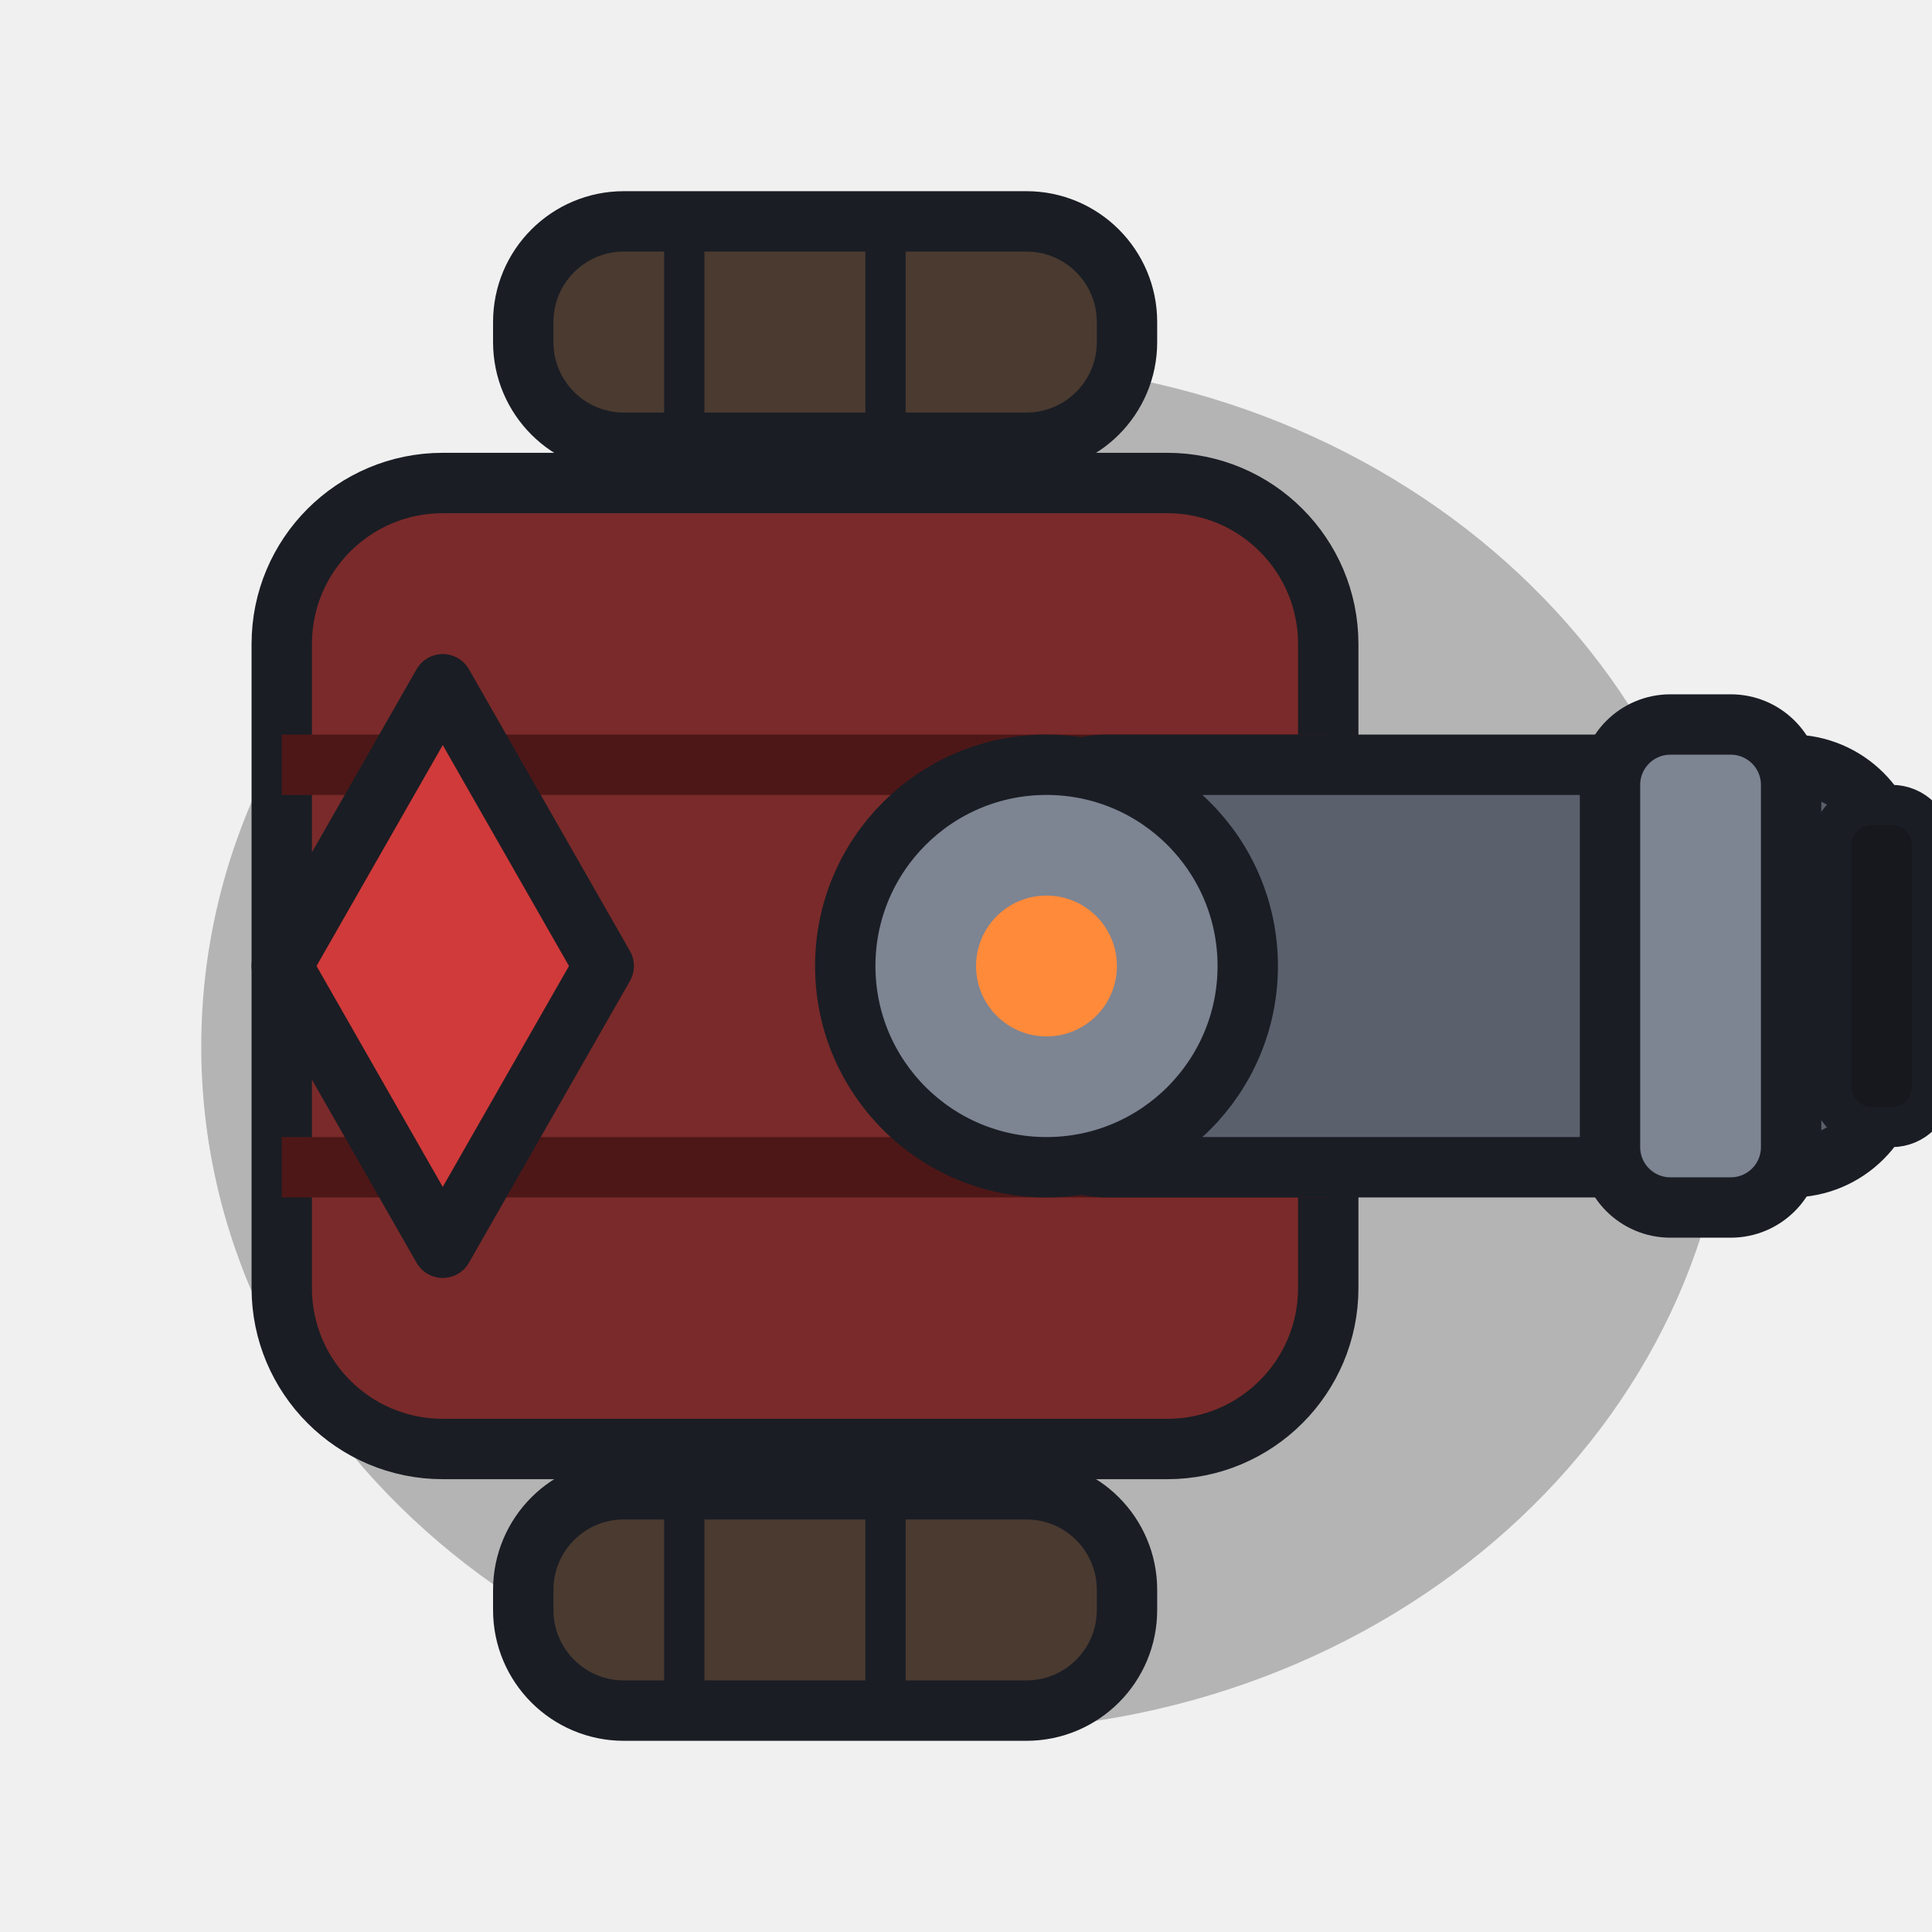
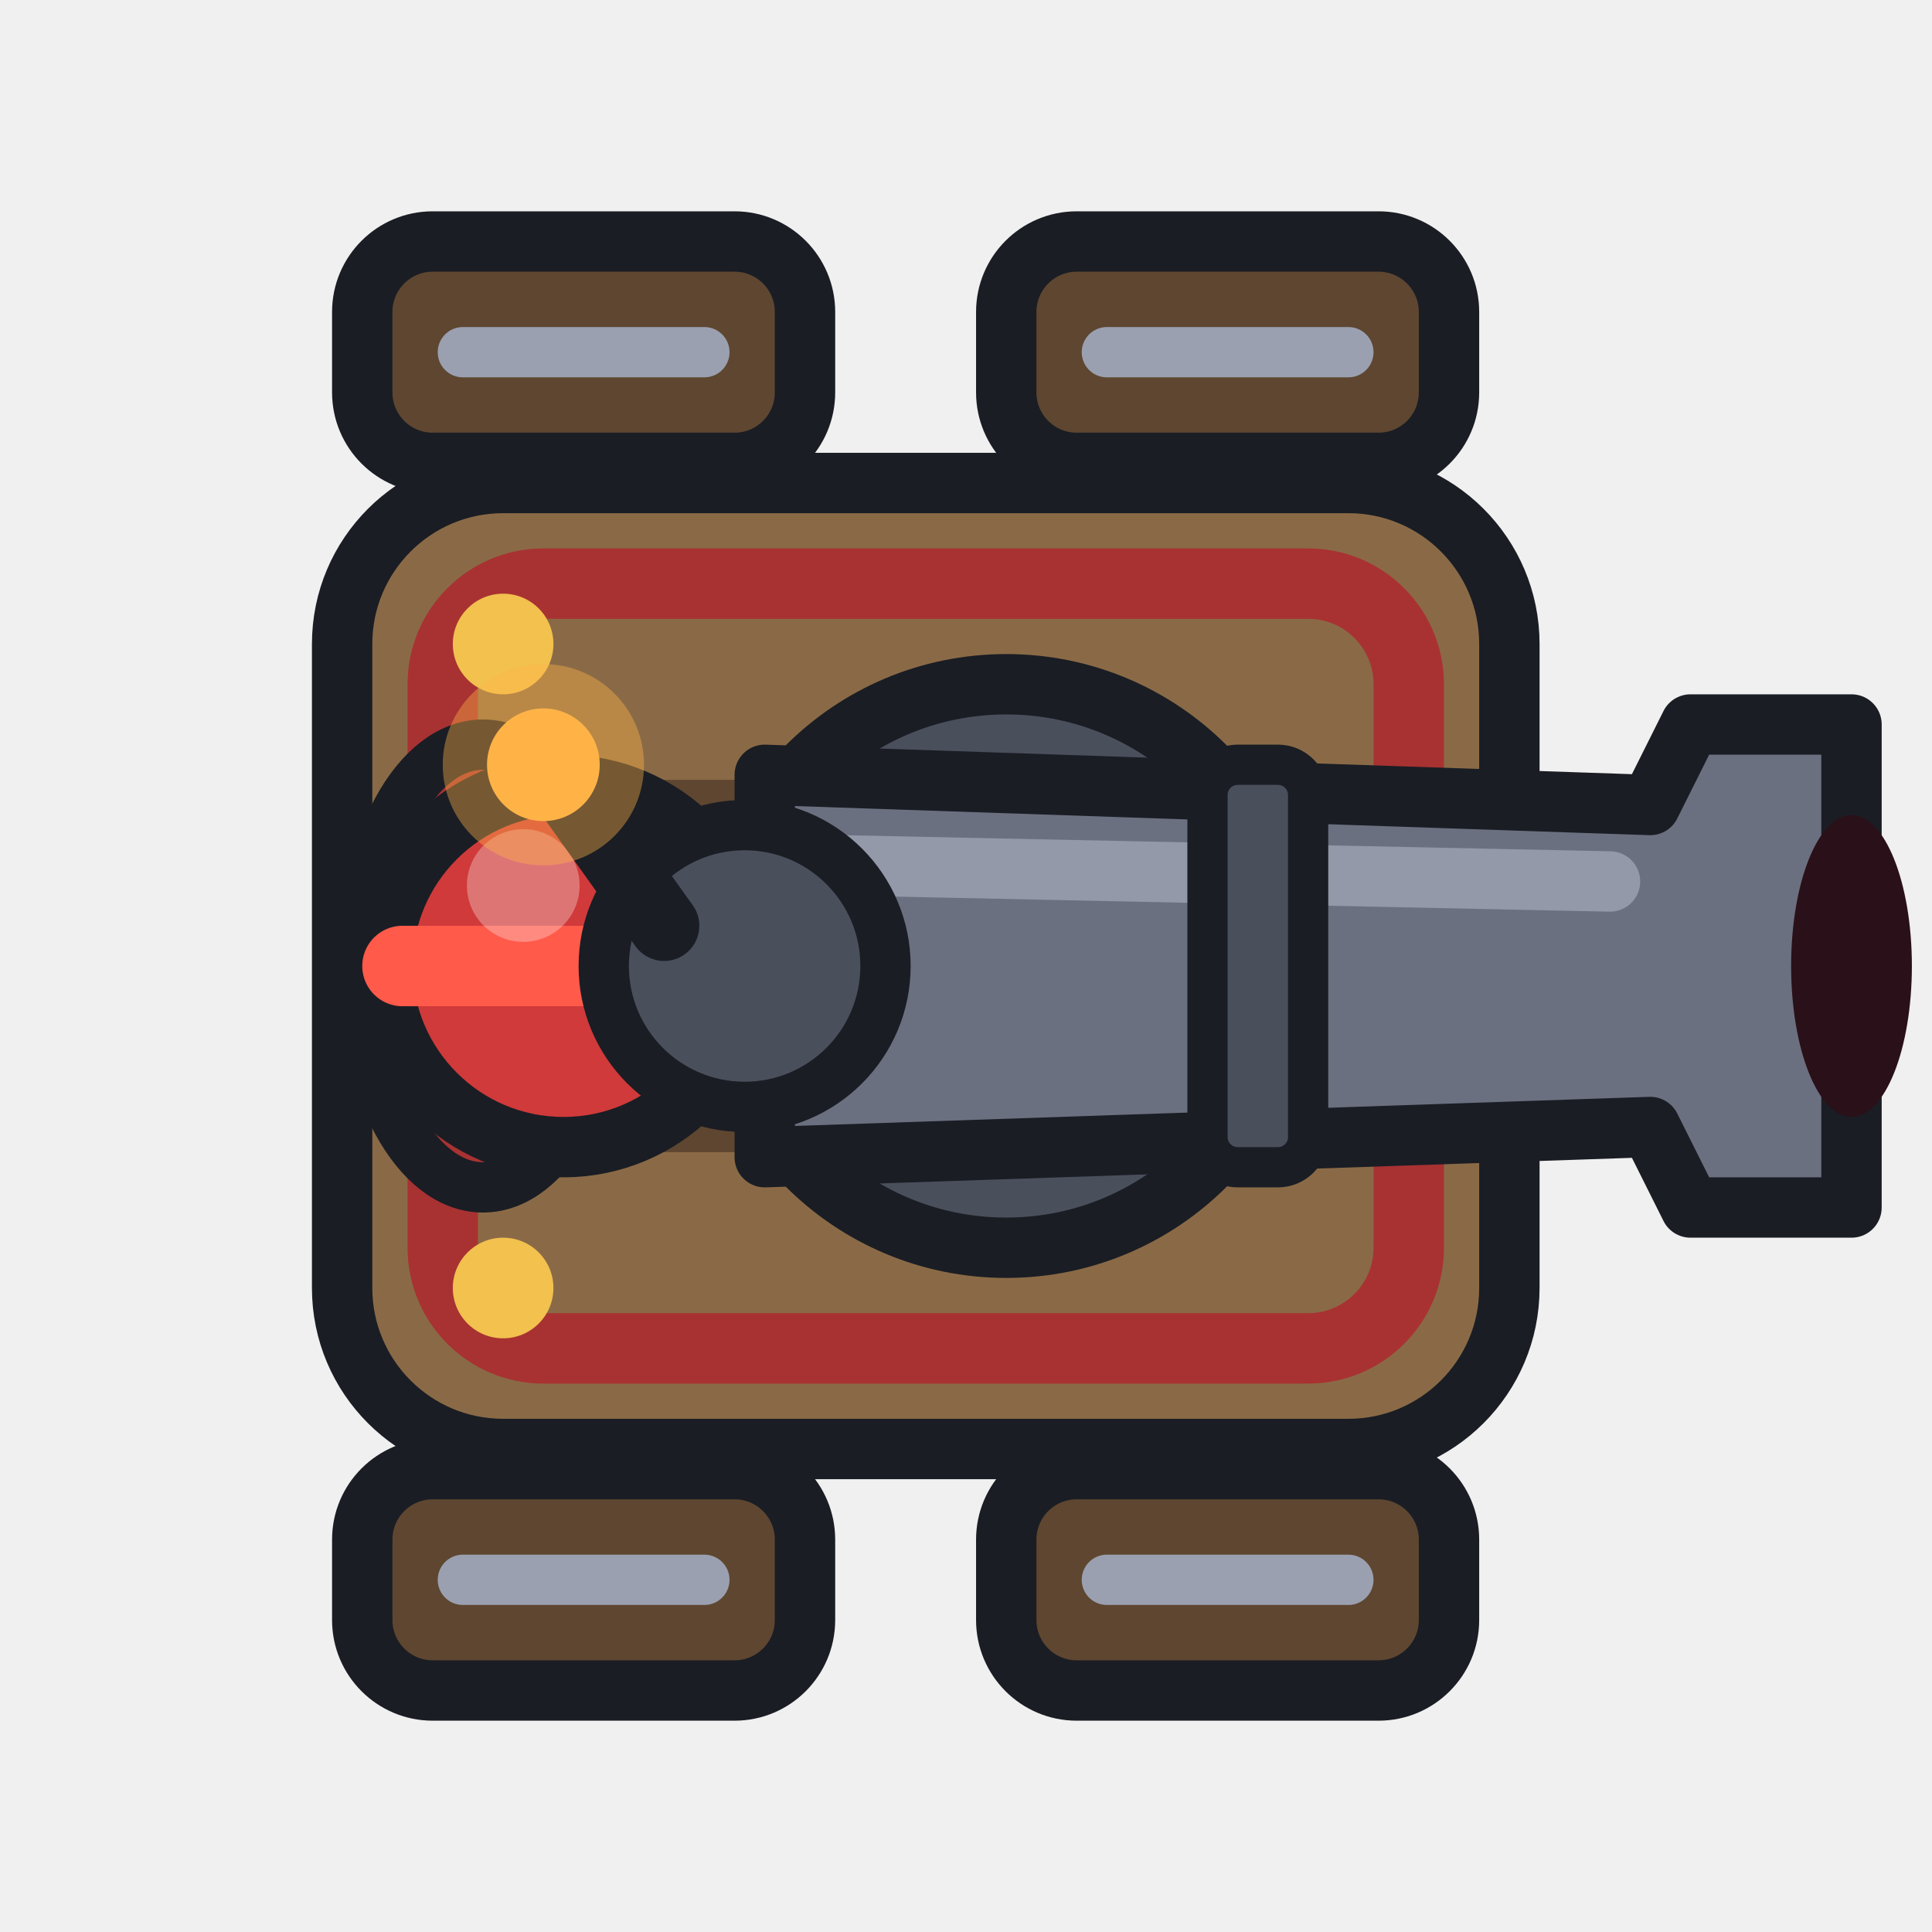
<svg xmlns="http://www.w3.org/2000/svg" width="96" height="96" viewBox="0 0 96 96">
  <g transform="translate(48 48)">
-     <ellipse cx="0" cy="4" rx="38" ry="34" fill="#000000" opacity="0.25" />
-     <rect x="-22" y="-37" width="30" height="11" rx="5" fill="#4a3a30" stroke="#1a1d24" stroke-width="3" />
-     <rect x="-22" y="26" width="30" height="11" rx="5" fill="#4a3a30" stroke="#1a1d24" stroke-width="3" />
-     <path d="M -14 -37 v 11 M -4 -37 v 11 M -14 26 v 11 M -4 26 v 11" stroke="#1a1d24" stroke-width="2" />
-     <rect x="-34" y="-24" width="52" height="48" rx="8" fill="#7a2a2a" stroke="#1a1d24" stroke-width="3" />
-     <path d="M -34 -10 H 18 M -34 10 H 18" stroke="#4e1717" stroke-width="3" />
-     <rect x="2" y="-10" width="44" height="20" rx="5" fill="#5a606c" stroke="#1a1d24" stroke-width="3" />
-     <rect x="32" y="-12" width="9" height="24" rx="3" fill="#7d8492" stroke="#1a1d24" stroke-width="3" />
-     <rect x="43" y="-8" width="5" height="16" rx="2" fill="#16181e" stroke="#1a1d24" stroke-width="2" />
-     <circle cx="4" cy="0" r="10" fill="#7d8492" stroke="#1a1d24" stroke-width="3" />
-     <circle cx="4" cy="0" r="3.5" fill="#ff8a3a" />
-     <path d="M -34 0 L -26 -14 L -18 0 L -26 14 Z" fill="#d03a3a" stroke="#1a1d24" stroke-width="3" stroke-linejoin="round" />
+     <rect x="-30" y="-36" width="22" height="11" rx="3.5" fill="#5e4630" stroke="#1a1d24" stroke-width="3" stroke-linejoin="round" stroke-linecap="round" />
+     <rect x="2" y="-36" width="22" height="11" rx="3.5" fill="#5e4630" stroke="#1a1d24" stroke-width="3" stroke-linejoin="round" stroke-linecap="round" />
+     <rect x="-30" y="25" width="22" height="11" rx="3.5" fill="#5e4630" stroke="#1a1d24" stroke-width="3" stroke-linejoin="round" stroke-linecap="round" />
+     <rect x="2" y="25" width="22" height="11" rx="3.5" fill="#5e4630" stroke="#1a1d24" stroke-width="3" stroke-linejoin="round" stroke-linecap="round" />
+     <path d="M -25 -30.5 L -13 -30.5 M 7 -30.5 L 19 -30.5 M -25 30.5 L -13 30.5 M 7 30.5 L 19 30.5" stroke="#9aa0b0" stroke-width="2.5" stroke-linecap="round" />
+     <rect x="-31" y="-24" width="58" height="48" rx="8" fill="#8a6a46" stroke="#1a1d24" stroke-width="3" stroke-linejoin="round" stroke-linecap="round" />
+     <path d="M -27 -8 L 23 -8 M -27 8 L 23 8" stroke="#5e4630" stroke-width="2.5" stroke-linecap="round" />
+     <rect x="-26" y="-19" width="48" height="38" rx="5" fill="none" stroke="#a83232" stroke-width="3.5" />
+     <circle cx="-23" cy="-16" r="2.5" fill="#f2c14e" />
+     <circle cx="-23" cy="16" r="2.5" fill="#f2c14e" />
+     <ellipse cx="-24" cy="0" rx="6" ry="11" fill="#a83232" stroke="#1a1d24" stroke-width="2.5" stroke-linejoin="round" stroke-linecap="round" />
+     <circle cx="-20" cy="0" r="9" fill="#d03a3a" stroke="#1a1d24" stroke-width="3" stroke-linejoin="round" stroke-linecap="round" />
+     <path d="M -28 0 L -13 0" stroke="#ff5a4a" stroke-width="4" stroke-linecap="round" />
+     <circle cx="-22" cy="-4" r="2.8" fill="#ffffff" opacity="0.3" />
+     <circle cx="2" cy="0" r="14" fill="#4a4f5c" stroke="#1a1d24" stroke-width="3" stroke-linejoin="round" stroke-linecap="round" />
+     <path d="M -10 -9.5 L 34 -8 L 36 -12 L 44 -12 L 44 12 L 36 12 L 34 8 L -10 9.5 Z" fill="#6b7080" stroke="#1a1d24" stroke-width="3" stroke-linejoin="round" stroke-linecap="round" />
+     <path d="M -6 -5 L 32 -4.2" stroke="#9aa0b0" stroke-width="3" stroke-linecap="round" opacity="0.85" />
+     <rect x="12" y="-10" width="5" height="20" rx="1.5" fill="#4a4f5c" stroke="#1a1d24" stroke-width="2" stroke-linejoin="round" stroke-linecap="round" />
+     <ellipse cx="44" cy="0" rx="3" ry="7.5" fill="#2a1018" />
+     <circle cx="-11" cy="0" r="7" fill="#4a4f5c" stroke="#1a1d24" stroke-width="2.5" stroke-linejoin="round" stroke-linecap="round" />
+     <path d="M -15 -2 L -20 -9" stroke="#1a1d24" stroke-width="3.5" stroke-linecap="round" />
+     <circle cx="-21" cy="-10" r="5" fill="#ffb347" opacity="0.4" />
+     <circle cx="-21" cy="-10" r="2.8" fill="#ffb347" />
  </g>
</svg>
